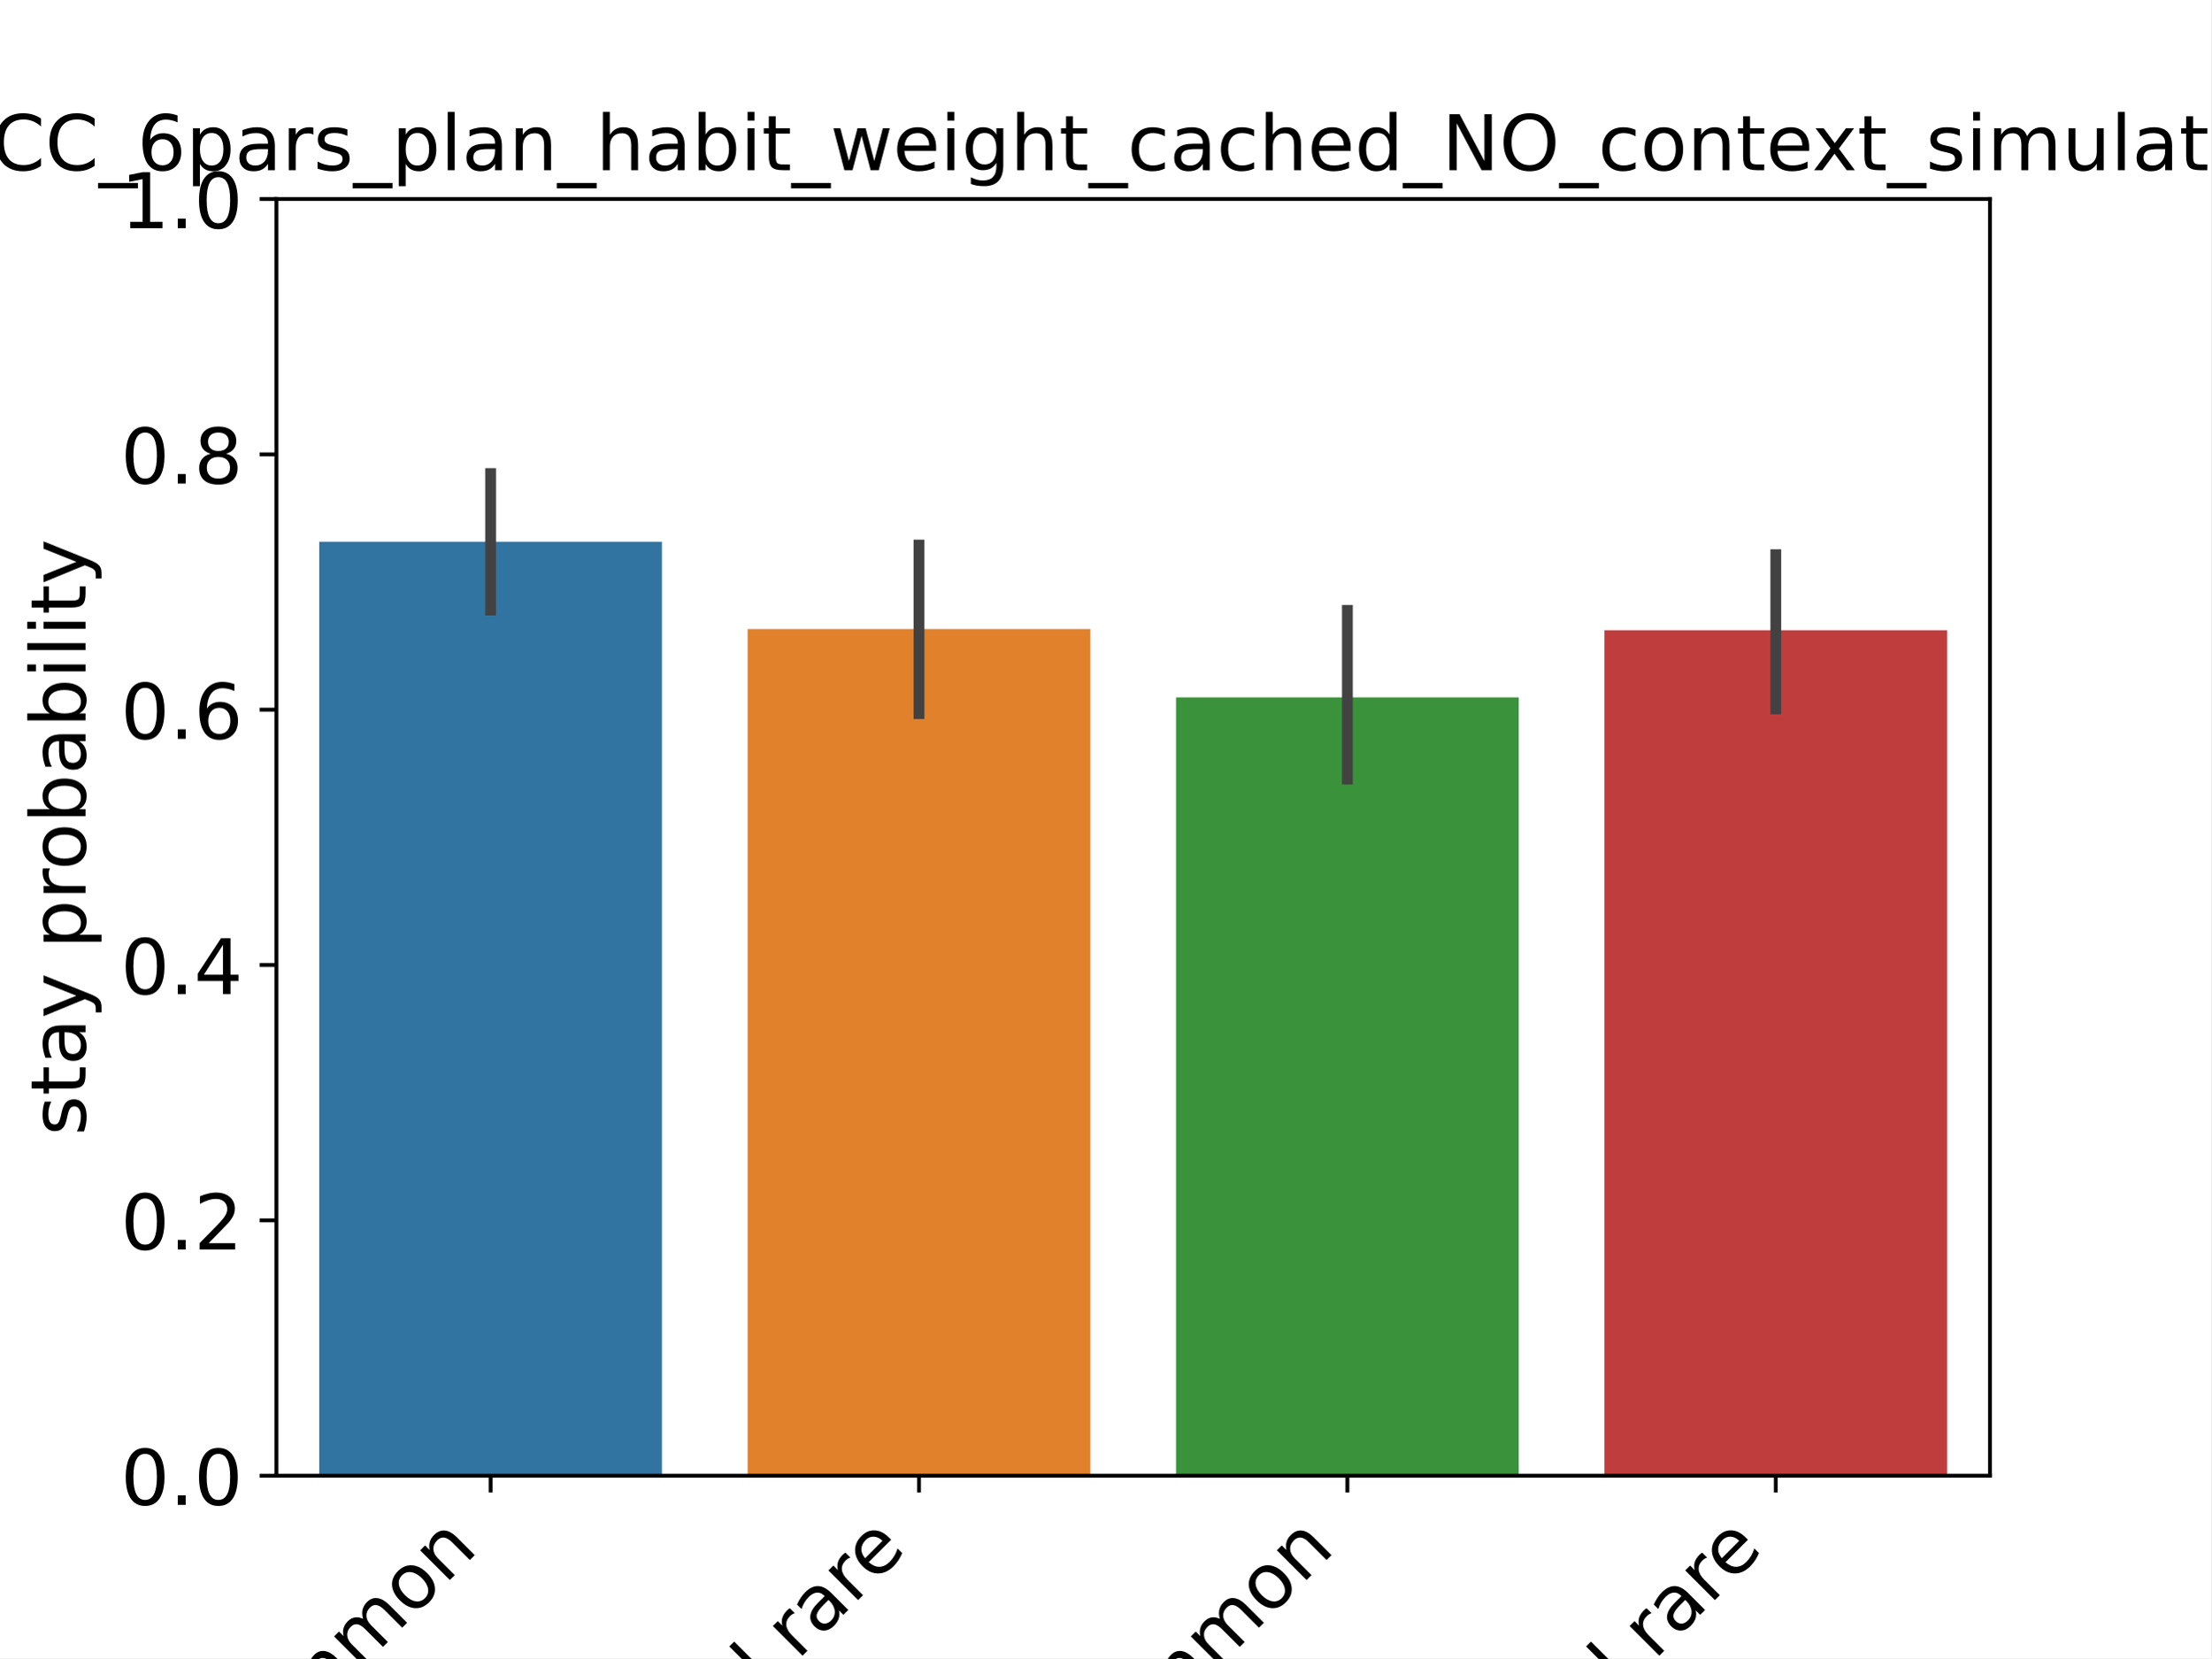
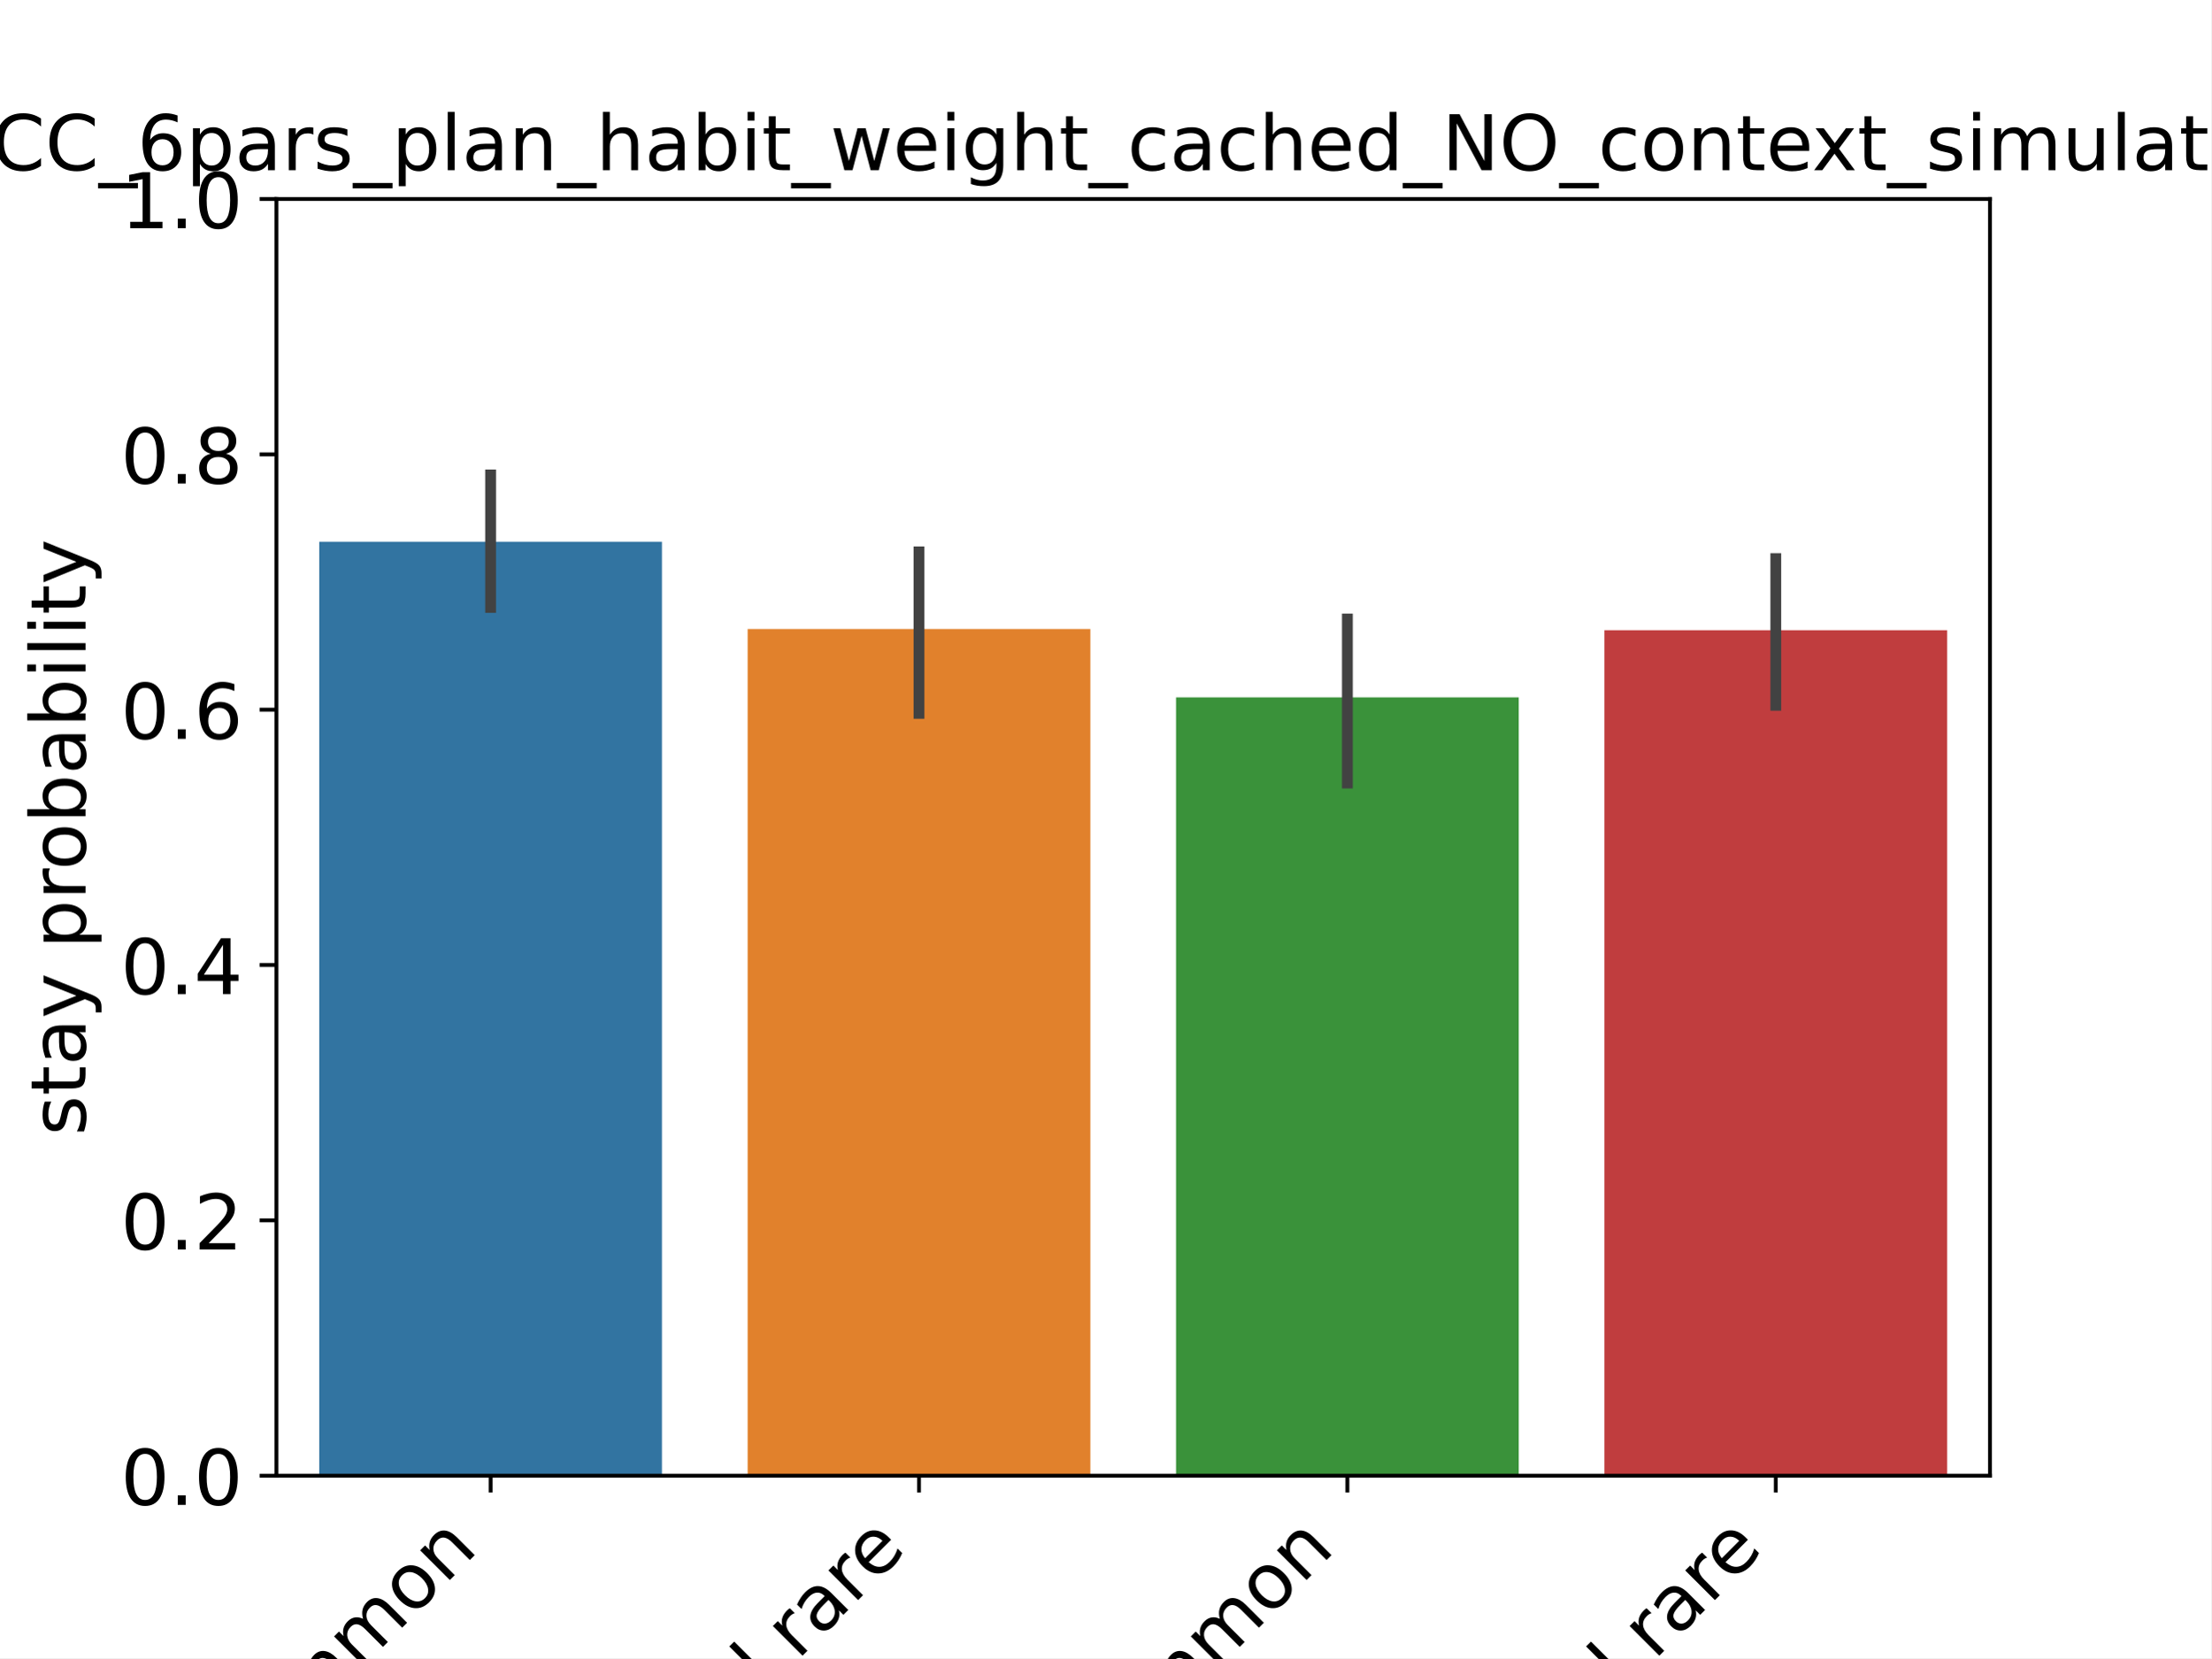
<svg xmlns="http://www.w3.org/2000/svg" xmlns:xlink="http://www.w3.org/1999/xlink" width="460.8pt" height="345.6pt" viewBox="0 0 460.8 345.6" version="1.1">
  <defs>
    <style type="text/css">*{stroke-linejoin: round; stroke-linecap: butt}</style>
  </defs>
  <g id="figure_1">
    <g id="patch_1">
      <path d="M 0 345.6  L 460.8 345.6  L 460.8 0  L 0 0  z " style="fill: #ffffff" />
    </g>
    <g id="axes_1">
      <g id="patch_2">
        <path d="M 57.6 307.584  L 414.72 307.584  L 414.72 41.472  L 57.6 41.472  z " style="fill: #ffffff" />
      </g>
      <g id="patch_3">
-         <path d="M 66.528 307.584  L 137.952 307.584  L 137.952 112.911  L 66.528 112.911  z " clip-path="url(#p313c101ab5)" style="fill: #3274a1" />
+         <path d="M 66.528 307.584  L 137.952 307.584  L 137.952 112.911  L 66.528 112.911  z " clip-path="url(#p0ef1c9974c)" style="fill: #3274a1" />
      </g>
      <g id="patch_4">
-         <path d="M 155.808 307.584  L 227.232 307.584  L 227.232 131.114  L 155.808 131.114  z " clip-path="url(#p313c101ab5)" style="fill: #e1812c" />
+         <path d="M 155.808 307.584  L 227.232 307.584  L 227.232 131.114  L 155.808 131.114  z " clip-path="url(#p0ef1c9974c)" style="fill: #e1812c" />
      </g>
      <g id="patch_5">
-         <path d="M 245.088 307.584  L 316.512 307.584  L 316.512 145.354  L 245.088 145.354  z " clip-path="url(#p313c101ab5)" style="fill: #3a923a" />
+         <path d="M 245.088 307.584  L 316.512 307.584  L 316.512 145.354  L 245.088 145.354  z " clip-path="url(#p0ef1c9974c)" style="fill: #3a923a" />
      </g>
      <g id="patch_6">
-         <path d="M 334.368 307.584  L 405.792 307.584  L 405.792 131.357  L 334.368 131.357  z " clip-path="url(#p313c101ab5)" style="fill: #c03d3e" />
+         <path d="M 334.368 307.584  L 405.792 307.584  L 405.792 131.357  L 334.368 131.357  z " clip-path="url(#p0ef1c9974c)" style="fill: #c03d3e" />
      </g>
      <g id="matplotlib.axis_1">
        <g id="xtick_1">
          <g id="line2d_1">
            <defs>
-               <path id="md6e9fe6b2f" d="M 0 0  L 0 3.5  " style="stroke: #000000; stroke-width: 0.8" />
+               <path id="m8df941051d" d="M 0 0  L 0 3.5  " style="stroke: #000000; stroke-width: 0.8" />
            </defs>
            <g>
-               <use xlink:href="#md6e9fe6b2f" x="102.24" y="307.584" style="stroke: #000000; stroke-width: 0.8" />
+               <use xlink:href="#m8df941051d" x="102.24" y="307.584" style="stroke: #000000; stroke-width: 0.8" />
            </g>
          </g>
          <g id="text_1">
            <g transform="translate(-6.307962 429.3757) rotate(-45) scale(0.16 -0.16)">
              <defs>
                <path id="DejaVuSans-72" d="M 2631 2963  Q 2534 3019 2420 3045  Q 2306 3072 2169 3072  Q 1681 3072 1420 2755  Q 1159 2438 1159 1844  L 1159 0  L 581 0  L 581 3500  L 1159 3500  L 1159 2956  Q 1341 3275 1631 3429  Q 1922 3584 2338 3584  Q 2397 3584 2469 3576  Q 2541 3569 2628 3553  L 2631 2963  z " transform="scale(0.015625)" />
                <path id="DejaVuSans-65" d="M 3597 1894  L 3597 1613  L 953 1613  Q 991 1019 1311 708  Q 1631 397 2203 397  Q 2534 397 2845 478  Q 3156 559 3463 722  L 3463 178  Q 3153 47 2828 -22  Q 2503 -91 2169 -91  Q 1331 -91 842 396  Q 353 884 353 1716  Q 353 2575 817 3079  Q 1281 3584 2069 3584  Q 2775 3584 3186 3129  Q 3597 2675 3597 1894  z M 3022 2063  Q 3016 2534 2758 2815  Q 2500 3097 2075 3097  Q 1594 3097 1305 2825  Q 1016 2553 972 2059  L 3022 2063  z " transform="scale(0.015625)" />
                <path id="DejaVuSans-77" d="M 269 3500  L 844 3500  L 1563 769  L 2278 3500  L 2956 3500  L 3675 769  L 4391 3500  L 4966 3500  L 4050 0  L 3372 0  L 2619 2869  L 1863 0  L 1184 0  L 269 3500  z " transform="scale(0.015625)" />
                <path id="DejaVuSans-61" d="M 2194 1759  Q 1497 1759 1228 1600  Q 959 1441 959 1056  Q 959 750 1161 570  Q 1363 391 1709 391  Q 2188 391 2477 730  Q 2766 1069 2766 1631  L 2766 1759  L 2194 1759  z M 3341 1997  L 3341 0  L 2766 0  L 2766 531  Q 2569 213 2275 61  Q 1981 -91 1556 -91  Q 1019 -91 701 211  Q 384 513 384 1019  Q 384 1609 779 1909  Q 1175 2209 1959 2209  L 2766 2209  L 2766 2266  Q 2766 2663 2505 2880  Q 2244 3097 1772 3097  Q 1472 3097 1187 3025  Q 903 2953 641 2809  L 641 3341  Q 956 3463 1253 3523  Q 1550 3584 1831 3584  Q 2591 3584 2966 3190  Q 3341 2797 3341 1997  z " transform="scale(0.015625)" />
                <path id="DejaVuSans-64" d="M 2906 2969  L 2906 4863  L 3481 4863  L 3481 0  L 2906 0  L 2906 525  Q 2725 213 2448 61  Q 2172 -91 1784 -91  Q 1150 -91 751 415  Q 353 922 353 1747  Q 353 2572 751 3078  Q 1150 3584 1784 3584  Q 2172 3584 2448 3432  Q 2725 3281 2906 2969  z M 947 1747  Q 947 1113 1208 752  Q 1469 391 1925 391  Q 2381 391 2643 752  Q 2906 1113 2906 1747  Q 2906 2381 2643 2742  Q 2381 3103 1925 3103  Q 1469 3103 1208 2742  Q 947 2381 947 1747  z " transform="scale(0.015625)" />
                <path id="DejaVuSans-20" transform="scale(0.015625)" />
                <path id="DejaVuSans-63" d="M 3122 3366  L 3122 2828  Q 2878 2963 2633 3030  Q 2388 3097 2138 3097  Q 1578 3097 1268 2742  Q 959 2388 959 1747  Q 959 1106 1268 751  Q 1578 397 2138 397  Q 2388 397 2633 464  Q 2878 531 3122 666  L 3122 134  Q 2881 22 2623 -34  Q 2366 -91 2075 -91  Q 1284 -91 818 406  Q 353 903 353 1747  Q 353 2603 823 3093  Q 1294 3584 2113 3584  Q 2378 3584 2631 3529  Q 2884 3475 3122 3366  z " transform="scale(0.015625)" />
                <path id="DejaVuSans-6f" d="M 1959 3097  Q 1497 3097 1228 2736  Q 959 2375 959 1747  Q 959 1119 1226 758  Q 1494 397 1959 397  Q 2419 397 2687 759  Q 2956 1122 2956 1747  Q 2956 2369 2687 2733  Q 2419 3097 1959 3097  z M 1959 3584  Q 2709 3584 3137 3096  Q 3566 2609 3566 1747  Q 3566 888 3137 398  Q 2709 -91 1959 -91  Q 1206 -91 779 398  Q 353 888 353 1747  Q 353 2609 779 3096  Q 1206 3584 1959 3584  z " transform="scale(0.015625)" />
                <path id="DejaVuSans-6d" d="M 3328 2828  Q 3544 3216 3844 3400  Q 4144 3584 4550 3584  Q 5097 3584 5394 3201  Q 5691 2819 5691 2113  L 5691 0  L 5113 0  L 5113 2094  Q 5113 2597 4934 2840  Q 4756 3084 4391 3084  Q 3944 3084 3684 2787  Q 3425 2491 3425 1978  L 3425 0  L 2847 0  L 2847 2094  Q 2847 2600 2669 2842  Q 2491 3084 2119 3084  Q 1678 3084 1418 2786  Q 1159 2488 1159 1978  L 1159 0  L 581 0  L 581 3500  L 1159 3500  L 1159 2956  Q 1356 3278 1631 3431  Q 1906 3584 2284 3584  Q 2666 3584 2933 3390  Q 3200 3197 3328 2828  z " transform="scale(0.015625)" />
                <path id="DejaVuSans-6e" d="M 3513 2113  L 3513 0  L 2938 0  L 2938 2094  Q 2938 2591 2744 2837  Q 2550 3084 2163 3084  Q 1697 3084 1428 2787  Q 1159 2491 1159 1978  L 1159 0  L 581 0  L 581 3500  L 1159 3500  L 1159 2956  Q 1366 3272 1645 3428  Q 1925 3584 2291 3584  Q 2894 3584 3203 3211  Q 3513 2838 3513 2113  z " transform="scale(0.015625)" />
              </defs>
              <use xlink:href="#DejaVuSans-72" />
              <use xlink:href="#DejaVuSans-65" transform="translate(38.86328 0)" />
              <use xlink:href="#DejaVuSans-77" transform="translate(100.3867 0)" />
              <use xlink:href="#DejaVuSans-61" transform="translate(182.1738 0)" />
              <use xlink:href="#DejaVuSans-72" transform="translate(243.4531 0)" />
              <use xlink:href="#DejaVuSans-64" transform="translate(282.8164 0)" />
              <use xlink:href="#DejaVuSans-65" transform="translate(346.293 0)" />
              <use xlink:href="#DejaVuSans-64" transform="translate(407.8164 0)" />
              <use xlink:href="#DejaVuSans-20" transform="translate(471.293 0)" />
              <use xlink:href="#DejaVuSans-63" transform="translate(503.0801 0)" />
              <use xlink:href="#DejaVuSans-6f" transform="translate(558.0605 0)" />
              <use xlink:href="#DejaVuSans-6d" transform="translate(619.2422 0)" />
              <use xlink:href="#DejaVuSans-6d" transform="translate(716.6543 0)" />
              <use xlink:href="#DejaVuSans-6f" transform="translate(814.0664 0)" />
              <use xlink:href="#DejaVuSans-6e" transform="translate(875.248 0)" />
            </g>
          </g>
        </g>
        <g id="xtick_2">
          <g id="line2d_2">
            <g>
-               <use xlink:href="#md6e9fe6b2f" x="191.52" y="307.584" style="stroke: #000000; stroke-width: 0.8" />
+               <use xlink:href="#m8df941051d" x="191.52" y="307.584" style="stroke: #000000; stroke-width: 0.8" />
            </g>
          </g>
          <g id="text_2">
            <g transform="translate(109.3065 403.0413) rotate(-45) scale(0.16 -0.16)">
              <use xlink:href="#DejaVuSans-72" />
              <use xlink:href="#DejaVuSans-65" transform="translate(38.86328 0)" />
              <use xlink:href="#DejaVuSans-77" transform="translate(100.3867 0)" />
              <use xlink:href="#DejaVuSans-61" transform="translate(182.1738 0)" />
              <use xlink:href="#DejaVuSans-72" transform="translate(243.4531 0)" />
              <use xlink:href="#DejaVuSans-64" transform="translate(282.8164 0)" />
              <use xlink:href="#DejaVuSans-65" transform="translate(346.293 0)" />
              <use xlink:href="#DejaVuSans-64" transform="translate(407.8164 0)" />
              <use xlink:href="#DejaVuSans-20" transform="translate(471.293 0)" />
              <use xlink:href="#DejaVuSans-72" transform="translate(503.0801 0)" />
              <use xlink:href="#DejaVuSans-61" transform="translate(544.1934 0)" />
              <use xlink:href="#DejaVuSans-72" transform="translate(605.4727 0)" />
              <use xlink:href="#DejaVuSans-65" transform="translate(644.3359 0)" />
            </g>
          </g>
        </g>
        <g id="xtick_3">
          <g id="line2d_3">
            <g>
-               <use xlink:href="#md6e9fe6b2f" x="280.8" y="307.584" style="stroke: #000000; stroke-width: 0.8" />
+               <use xlink:href="#m8df941051d" x="280.8" y="307.584" style="stroke: #000000; stroke-width: 0.8" />
            </g>
          </g>
          <g id="text_3">
            <g transform="translate(157.9119 443.7158) rotate(-45) scale(0.16 -0.16)">
              <defs>
                <path id="DejaVuSans-75" d="M 544 1381  L 544 3500  L 1119 3500  L 1119 1403  Q 1119 906 1312 657  Q 1506 409 1894 409  Q 2359 409 2629 706  Q 2900 1003 2900 1516  L 2900 3500  L 3475 3500  L 3475 0  L 2900 0  L 2900 538  Q 2691 219 2414 64  Q 2138 -91 1772 -91  Q 1169 -91 856 284  Q 544 659 544 1381  z M 1991 3584  L 1991 3584  z " transform="scale(0.015625)" />
              </defs>
              <use xlink:href="#DejaVuSans-75" />
              <use xlink:href="#DejaVuSans-6e" transform="translate(63.37891 0)" />
              <use xlink:href="#DejaVuSans-72" transform="translate(126.7578 0)" />
              <use xlink:href="#DejaVuSans-65" transform="translate(165.6211 0)" />
              <use xlink:href="#DejaVuSans-77" transform="translate(227.1445 0)" />
              <use xlink:href="#DejaVuSans-61" transform="translate(308.9316 0)" />
              <use xlink:href="#DejaVuSans-72" transform="translate(370.2109 0)" />
              <use xlink:href="#DejaVuSans-64" transform="translate(409.5742 0)" />
              <use xlink:href="#DejaVuSans-65" transform="translate(473.0508 0)" />
              <use xlink:href="#DejaVuSans-64" transform="translate(534.5742 0)" />
              <use xlink:href="#DejaVuSans-20" transform="translate(598.0508 0)" />
              <use xlink:href="#DejaVuSans-63" transform="translate(629.8379 0)" />
              <use xlink:href="#DejaVuSans-6f" transform="translate(684.8184 0)" />
              <use xlink:href="#DejaVuSans-6d" transform="translate(746 0)" />
              <use xlink:href="#DejaVuSans-6d" transform="translate(843.4121 0)" />
              <use xlink:href="#DejaVuSans-6f" transform="translate(940.8242 0)" />
              <use xlink:href="#DejaVuSans-6e" transform="translate(1002.006 0)" />
            </g>
          </g>
        </g>
        <g id="xtick_4">
          <g id="line2d_4">
            <g>
-               <use xlink:href="#md6e9fe6b2f" x="370.08" y="307.584" style="stroke: #000000; stroke-width: 0.8" />
+               <use xlink:href="#m8df941051d" x="370.08" y="307.584" style="stroke: #000000; stroke-width: 0.8" />
            </g>
          </g>
          <g id="text_4">
            <g transform="translate(273.5263 417.3814) rotate(-45) scale(0.16 -0.16)">
              <use xlink:href="#DejaVuSans-75" />
              <use xlink:href="#DejaVuSans-6e" transform="translate(63.37891 0)" />
              <use xlink:href="#DejaVuSans-72" transform="translate(126.7578 0)" />
              <use xlink:href="#DejaVuSans-65" transform="translate(165.6211 0)" />
              <use xlink:href="#DejaVuSans-77" transform="translate(227.1445 0)" />
              <use xlink:href="#DejaVuSans-61" transform="translate(308.9316 0)" />
              <use xlink:href="#DejaVuSans-72" transform="translate(370.2109 0)" />
              <use xlink:href="#DejaVuSans-64" transform="translate(409.5742 0)" />
              <use xlink:href="#DejaVuSans-65" transform="translate(473.0508 0)" />
              <use xlink:href="#DejaVuSans-64" transform="translate(534.5742 0)" />
              <use xlink:href="#DejaVuSans-20" transform="translate(598.0508 0)" />
              <use xlink:href="#DejaVuSans-72" transform="translate(629.8379 0)" />
              <use xlink:href="#DejaVuSans-61" transform="translate(670.9512 0)" />
              <use xlink:href="#DejaVuSans-72" transform="translate(732.2305 0)" />
              <use xlink:href="#DejaVuSans-65" transform="translate(771.0938 0)" />
            </g>
          </g>
        </g>
      </g>
      <g id="matplotlib.axis_2">
        <g id="ytick_1">
          <g id="line2d_5">
            <defs>
-               <path id="m460268392b" d="M 0 0  L -3.5 0  " style="stroke: #000000; stroke-width: 0.8" />
+               <path id="mb7763553e9" d="M 0 0  L -3.5 0  " style="stroke: #000000; stroke-width: 0.8" />
            </defs>
            <g>
-               <use xlink:href="#m460268392b" x="57.6" y="307.584" style="stroke: #000000; stroke-width: 0.8" />
+               <use xlink:href="#mb7763553e9" x="57.6" y="307.584" style="stroke: #000000; stroke-width: 0.8" />
            </g>
          </g>
          <g id="text_5">
            <g transform="translate(25.155 313.6628) scale(0.16 -0.16)">
              <defs>
                <path id="DejaVuSans-30" d="M 2034 4250  Q 1547 4250 1301 3770  Q 1056 3291 1056 2328  Q 1056 1369 1301 889  Q 1547 409 2034 409  Q 2525 409 2770 889  Q 3016 1369 3016 2328  Q 3016 3291 2770 3770  Q 2525 4250 2034 4250  z M 2034 4750  Q 2819 4750 3233 4129  Q 3647 3509 3647 2328  Q 3647 1150 3233 529  Q 2819 -91 2034 -91  Q 1250 -91 836 529  Q 422 1150 422 2328  Q 422 3509 836 4129  Q 1250 4750 2034 4750  z " transform="scale(0.015625)" />
                <path id="DejaVuSans-2e" d="M 684 794  L 1344 794  L 1344 0  L 684 0  L 684 794  z " transform="scale(0.015625)" />
              </defs>
              <use xlink:href="#DejaVuSans-30" />
              <use xlink:href="#DejaVuSans-2e" transform="translate(63.62305 0)" />
              <use xlink:href="#DejaVuSans-30" transform="translate(95.41016 0)" />
            </g>
          </g>
        </g>
        <g id="ytick_2">
          <g id="line2d_6">
            <g>
-               <use xlink:href="#m460268392b" x="57.6" y="254.362" style="stroke: #000000; stroke-width: 0.8" />
+               <use xlink:href="#mb7763553e9" x="57.6" y="254.362" style="stroke: #000000; stroke-width: 0.8" />
            </g>
          </g>
          <g id="text_6">
            <g transform="translate(25.155 260.4403) scale(0.16 -0.16)">
              <defs>
                <path id="DejaVuSans-32" d="M 1228 531  L 3431 531  L 3431 0  L 469 0  L 469 531  Q 828 903 1448 1529  Q 2069 2156 2228 2338  Q 2531 2678 2651 2914  Q 2772 3150 2772 3378  Q 2772 3750 2511 3984  Q 2250 4219 1831 4219  Q 1534 4219 1204 4116  Q 875 4013 500 3803  L 500 4441  Q 881 4594 1212 4672  Q 1544 4750 1819 4750  Q 2544 4750 2975 4387  Q 3406 4025 3406 3419  Q 3406 3131 3298 2873  Q 3191 2616 2906 2266  Q 2828 2175 2409 1742  Q 1991 1309 1228 531  z " transform="scale(0.015625)" />
              </defs>
              <use xlink:href="#DejaVuSans-30" />
              <use xlink:href="#DejaVuSans-2e" transform="translate(63.62305 0)" />
              <use xlink:href="#DejaVuSans-32" transform="translate(95.41016 0)" />
            </g>
          </g>
        </g>
        <g id="ytick_3">
          <g id="line2d_7">
            <g>
-               <use xlink:href="#m460268392b" x="57.6" y="201.139" style="stroke: #000000; stroke-width: 0.8" />
+               <use xlink:href="#mb7763553e9" x="57.6" y="201.139" style="stroke: #000000; stroke-width: 0.8" />
            </g>
          </g>
          <g id="text_7">
            <g transform="translate(25.155 207.2179) scale(0.16 -0.16)">
              <defs>
                <path id="DejaVuSans-34" d="M 2419 4116  L 825 1625  L 2419 1625  L 2419 4116  z M 2253 4666  L 3047 4666  L 3047 1625  L 3713 1625  L 3713 1100  L 3047 1100  L 3047 0  L 2419 0  L 2419 1100  L 313 1100  L 313 1709  L 2253 4666  z " transform="scale(0.015625)" />
              </defs>
              <use xlink:href="#DejaVuSans-30" />
              <use xlink:href="#DejaVuSans-2e" transform="translate(63.62305 0)" />
              <use xlink:href="#DejaVuSans-34" transform="translate(95.41016 0)" />
            </g>
          </g>
        </g>
        <g id="ytick_4">
          <g id="line2d_8">
            <g>
-               <use xlink:href="#m460268392b" x="57.6" y="147.917" style="stroke: #000000; stroke-width: 0.8" />
+               <use xlink:href="#mb7763553e9" x="57.6" y="147.917" style="stroke: #000000; stroke-width: 0.8" />
            </g>
          </g>
          <g id="text_8">
            <g transform="translate(25.155 153.9955) scale(0.16 -0.16)">
              <defs>
                <path id="DejaVuSans-36" d="M 2113 2584  Q 1688 2584 1439 2293  Q 1191 2003 1191 1497  Q 1191 994 1439 701  Q 1688 409 2113 409  Q 2538 409 2786 701  Q 3034 994 3034 1497  Q 3034 2003 2786 2293  Q 2538 2584 2113 2584  z M 3366 4563  L 3366 3988  Q 3128 4100 2886 4159  Q 2644 4219 2406 4219  Q 1781 4219 1451 3797  Q 1122 3375 1075 2522  Q 1259 2794 1537 2939  Q 1816 3084 2150 3084  Q 2853 3084 3261 2657  Q 3669 2231 3669 1497  Q 3669 778 3244 343  Q 2819 -91 2113 -91  Q 1303 -91 875 529  Q 447 1150 447 2328  Q 447 3434 972 4092  Q 1497 4750 2381 4750  Q 2619 4750 2861 4703  Q 3103 4656 3366 4563  z " transform="scale(0.015625)" />
              </defs>
              <use xlink:href="#DejaVuSans-30" />
              <use xlink:href="#DejaVuSans-2e" transform="translate(63.62305 0)" />
              <use xlink:href="#DejaVuSans-36" transform="translate(95.41016 0)" />
            </g>
          </g>
        </g>
        <g id="ytick_5">
          <g id="line2d_9">
            <g>
-               <use xlink:href="#m460268392b" x="57.6" y="94.694" style="stroke: #000000; stroke-width: 0.8" />
+               <use xlink:href="#mb7763553e9" x="57.6" y="94.694" style="stroke: #000000; stroke-width: 0.8" />
            </g>
          </g>
          <g id="text_9">
            <g transform="translate(25.155 100.7731) scale(0.16 -0.16)">
              <defs>
                <path id="DejaVuSans-38" d="M 2034 2216  Q 1584 2216 1326 1975  Q 1069 1734 1069 1313  Q 1069 891 1326 650  Q 1584 409 2034 409  Q 2484 409 2743 651  Q 3003 894 3003 1313  Q 3003 1734 2745 1975  Q 2488 2216 2034 2216  z M 1403 2484  Q 997 2584 770 2862  Q 544 3141 544 3541  Q 544 4100 942 4425  Q 1341 4750 2034 4750  Q 2731 4750 3128 4425  Q 3525 4100 3525 3541  Q 3525 3141 3298 2862  Q 3072 2584 2669 2484  Q 3125 2378 3379 2068  Q 3634 1759 3634 1313  Q 3634 634 3220 271  Q 2806 -91 2034 -91  Q 1263 -91 848 271  Q 434 634 434 1313  Q 434 1759 690 2068  Q 947 2378 1403 2484  z M 1172 3481  Q 1172 3119 1398 2916  Q 1625 2713 2034 2713  Q 2441 2713 2670 2916  Q 2900 3119 2900 3481  Q 2900 3844 2670 4047  Q 2441 4250 2034 4250  Q 1625 4250 1398 4047  Q 1172 3844 1172 3481  z " transform="scale(0.015625)" />
              </defs>
              <use xlink:href="#DejaVuSans-30" />
              <use xlink:href="#DejaVuSans-2e" transform="translate(63.62305 0)" />
              <use xlink:href="#DejaVuSans-38" transform="translate(95.41016 0)" />
            </g>
          </g>
        </g>
        <g id="ytick_6">
          <g id="line2d_10">
            <g>
-               <use xlink:href="#m460268392b" x="57.6" y="41.472" style="stroke: #000000; stroke-width: 0.8" />
+               <use xlink:href="#mb7763553e9" x="57.6" y="41.472" style="stroke: #000000; stroke-width: 0.8" />
            </g>
          </g>
          <g id="text_10">
            <g transform="translate(25.155 47.55075) scale(0.16 -0.16)">
              <defs>
                <path id="DejaVuSans-31" d="M 794 531  L 1825 531  L 1825 4091  L 703 3866  L 703 4441  L 1819 4666  L 2450 4666  L 2450 531  L 3481 531  L 3481 0  L 794 0  L 794 531  z " transform="scale(0.015625)" />
              </defs>
              <use xlink:href="#DejaVuSans-31" />
              <use xlink:href="#DejaVuSans-2e" transform="translate(63.62305 0)" />
              <use xlink:href="#DejaVuSans-30" transform="translate(95.41016 0)" />
            </g>
          </g>
        </g>
        <g id="text_11">
          <g transform="translate(17.8275 236.693) rotate(-90) scale(0.16 -0.16)">
            <defs>
              <path id="DejaVuSans-73" d="M 2834 3397  L 2834 2853  Q 2591 2978 2328 3040  Q 2066 3103 1784 3103  Q 1356 3103 1142 2972  Q 928 2841 928 2578  Q 928 2378 1081 2264  Q 1234 2150 1697 2047  L 1894 2003  Q 2506 1872 2764 1633  Q 3022 1394 3022 966  Q 3022 478 2636 193  Q 2250 -91 1575 -91  Q 1294 -91 989 -36  Q 684 19 347 128  L 347 722  Q 666 556 975 473  Q 1284 391 1588 391  Q 1994 391 2212 530  Q 2431 669 2431 922  Q 2431 1156 2273 1281  Q 2116 1406 1581 1522  L 1381 1569  Q 847 1681 609 1914  Q 372 2147 372 2553  Q 372 3047 722 3315  Q 1072 3584 1716 3584  Q 2034 3584 2315 3537  Q 2597 3491 2834 3397  z " transform="scale(0.015625)" />
              <path id="DejaVuSans-74" d="M 1172 4494  L 1172 3500  L 2356 3500  L 2356 3053  L 1172 3053  L 1172 1153  Q 1172 725 1289 603  Q 1406 481 1766 481  L 2356 481  L 2356 0  L 1766 0  Q 1100 0 847 248  Q 594 497 594 1153  L 594 3053  L 172 3053  L 172 3500  L 594 3500  L 594 4494  L 1172 4494  z " transform="scale(0.015625)" />
              <path id="DejaVuSans-79" d="M 2059 -325  Q 1816 -950 1584 -1140  Q 1353 -1331 966 -1331  L 506 -1331  L 506 -850  L 844 -850  Q 1081 -850 1212 -737  Q 1344 -625 1503 -206  L 1606 56  L 191 3500  L 800 3500  L 1894 763  L 2988 3500  L 3597 3500  L 2059 -325  z " transform="scale(0.015625)" />
              <path id="DejaVuSans-70" d="M 1159 525  L 1159 -1331  L 581 -1331  L 581 3500  L 1159 3500  L 1159 2969  Q 1341 3281 1617 3432  Q 1894 3584 2278 3584  Q 2916 3584 3314 3078  Q 3713 2572 3713 1747  Q 3713 922 3314 415  Q 2916 -91 2278 -91  Q 1894 -91 1617 61  Q 1341 213 1159 525  z M 3116 1747  Q 3116 2381 2855 2742  Q 2594 3103 2138 3103  Q 1681 3103 1420 2742  Q 1159 2381 1159 1747  Q 1159 1113 1420 752  Q 1681 391 2138 391  Q 2594 391 2855 752  Q 3116 1113 3116 1747  z " transform="scale(0.015625)" />
              <path id="DejaVuSans-62" d="M 3116 1747  Q 3116 2381 2855 2742  Q 2594 3103 2138 3103  Q 1681 3103 1420 2742  Q 1159 2381 1159 1747  Q 1159 1113 1420 752  Q 1681 391 2138 391  Q 2594 391 2855 752  Q 3116 1113 3116 1747  z M 1159 2969  Q 1341 3281 1617 3432  Q 1894 3584 2278 3584  Q 2916 3584 3314 3078  Q 3713 2572 3713 1747  Q 3713 922 3314 415  Q 2916 -91 2278 -91  Q 1894 -91 1617 61  Q 1341 213 1159 525  L 1159 0  L 581 0  L 581 4863  L 1159 4863  L 1159 2969  z " transform="scale(0.015625)" />
              <path id="DejaVuSans-69" d="M 603 3500  L 1178 3500  L 1178 0  L 603 0  L 603 3500  z M 603 4863  L 1178 4863  L 1178 4134  L 603 4134  L 603 4863  z " transform="scale(0.015625)" />
              <path id="DejaVuSans-6c" d="M 603 4863  L 1178 4863  L 1178 0  L 603 0  L 603 4863  z " transform="scale(0.015625)" />
            </defs>
            <use xlink:href="#DejaVuSans-73" />
            <use xlink:href="#DejaVuSans-74" transform="translate(52.09961 0)" />
            <use xlink:href="#DejaVuSans-61" transform="translate(91.30859 0)" />
            <use xlink:href="#DejaVuSans-79" transform="translate(152.5879 0)" />
            <use xlink:href="#DejaVuSans-20" transform="translate(211.7676 0)" />
            <use xlink:href="#DejaVuSans-70" transform="translate(243.5547 0)" />
            <use xlink:href="#DejaVuSans-72" transform="translate(307.0312 0)" />
            <use xlink:href="#DejaVuSans-6f" transform="translate(345.8945 0)" />
            <use xlink:href="#DejaVuSans-62" transform="translate(407.0762 0)" />
            <use xlink:href="#DejaVuSans-61" transform="translate(470.5527 0)" />
            <use xlink:href="#DejaVuSans-62" transform="translate(531.832 0)" />
            <use xlink:href="#DejaVuSans-69" transform="translate(595.3086 0)" />
            <use xlink:href="#DejaVuSans-6c" transform="translate(623.0918 0)" />
            <use xlink:href="#DejaVuSans-69" transform="translate(650.875 0)" />
            <use xlink:href="#DejaVuSans-74" transform="translate(678.6582 0)" />
            <use xlink:href="#DejaVuSans-79" transform="translate(717.8672 0)" />
          </g>
        </g>
      </g>
      <g id="line2d_11">
-         <path d="M 102.24 127.167  L 102.24 98.705  " clip-path="url(#p313c101ab5)" style="fill: none; stroke: #424242; stroke-width: 2.25; stroke-linecap: square" />
+         <path d="M 102.24 126.612  L 102.24 98.989  " clip-path="url(#p0ef1c9974c)" style="fill: none; stroke: #424242; stroke-width: 2.25; stroke-linecap: square" />
      </g>
      <g id="line2d_12">
-         <path d="M 191.52 148.745  L 191.52 113.612  " clip-path="url(#p313c101ab5)" style="fill: none; stroke: #424242; stroke-width: 2.25; stroke-linecap: square" />
+         <path d="M 191.52 148.696  L 191.52 115.019  " clip-path="url(#p0ef1c9974c)" style="fill: none; stroke: #424242; stroke-width: 2.25; stroke-linecap: square" />
      </g>
      <g id="line2d_13">
-         <path d="M 280.8 162.374  L 280.8 127.227  " clip-path="url(#p313c101ab5)" style="fill: none; stroke: #424242; stroke-width: 2.25; stroke-linecap: square" />
+         <path d="M 280.8 163.21  L 280.8 129.014  " clip-path="url(#p0ef1c9974c)" style="fill: none; stroke: #424242; stroke-width: 2.25; stroke-linecap: square" />
      </g>
      <g id="line2d_14">
-         <path d="M 370.08 147.76  L 370.08 115.612  " clip-path="url(#p313c101ab5)" style="fill: none; stroke: #424242; stroke-width: 2.25; stroke-linecap: square" />
+         <path d="M 370.08 147.001  L 370.08 116.424  " clip-path="url(#p0ef1c9974c)" style="fill: none; stroke: #424242; stroke-width: 2.25; stroke-linecap: square" />
      </g>
      <g id="patch_7">
        <path d="M 57.6 307.584  L 57.6 41.472  " style="fill: none; stroke: #000000; stroke-width: 0.8; stroke-linejoin: miter; stroke-linecap: square" />
      </g>
      <g id="patch_8">
        <path d="M 414.72 307.584  L 414.72 41.472  " style="fill: none; stroke: #000000; stroke-width: 0.8; stroke-linejoin: miter; stroke-linecap: square" />
      </g>
      <g id="patch_9">
        <path d="M 57.6 307.584  L 414.72 307.584  " style="fill: none; stroke: #000000; stroke-width: 0.8; stroke-linejoin: miter; stroke-linecap: square" />
      </g>
      <g id="patch_10">
        <path d="M 57.6 41.472  L 414.72 41.472  " style="fill: none; stroke: #000000; stroke-width: 0.8; stroke-linejoin: miter; stroke-linecap: square" />
      </g>
      <g id="text_12">
        <g transform="translate(-12.45375 35.472) scale(0.16 -0.16)">
          <defs>
            <path id="DejaVuSans-42" d="M 1259 2228  L 1259 519  L 2272 519  Q 2781 519 3026 730  Q 3272 941 3272 1375  Q 3272 1813 3026 2020  Q 2781 2228 2272 2228  L 1259 2228  z M 1259 4147  L 1259 2741  L 2194 2741  Q 2656 2741 2882 2914  Q 3109 3088 3109 3444  Q 3109 3797 2882 3972  Q 2656 4147 2194 4147  L 1259 4147  z M 628 4666  L 2241 4666  Q 2963 4666 3353 4366  Q 3744 4066 3744 3513  Q 3744 3084 3544 2831  Q 3344 2578 2956 2516  Q 3422 2416 3680 2098  Q 3938 1781 3938 1306  Q 3938 681 3513 340  Q 3088 0 2303 0  L 628 0  L 628 4666  z " transform="scale(0.015625)" />
            <path id="DejaVuSans-43" d="M 4122 4306  L 4122 3641  Q 3803 3938 3442 4084  Q 3081 4231 2675 4231  Q 1875 4231 1450 3742  Q 1025 3253 1025 2328  Q 1025 1406 1450 917  Q 1875 428 2675 428  Q 3081 428 3442 575  Q 3803 722 4122 1019  L 4122 359  Q 3791 134 3420 21  Q 3050 -91 2638 -91  Q 1578 -91 968 557  Q 359 1206 359 2328  Q 359 3453 968 4101  Q 1578 4750 2638 4750  Q 3056 4750 3426 4639  Q 3797 4528 4122 4306  z " transform="scale(0.015625)" />
            <path id="DejaVuSans-5f" d="M 3263 -1063  L 3263 -1509  L -63 -1509  L -63 -1063  L 3263 -1063  z " transform="scale(0.015625)" />
            <path id="DejaVuSans-68" d="M 3513 2113  L 3513 0  L 2938 0  L 2938 2094  Q 2938 2591 2744 2837  Q 2550 3084 2163 3084  Q 1697 3084 1428 2787  Q 1159 2491 1159 1978  L 1159 0  L 581 0  L 581 4863  L 1159 4863  L 1159 2956  Q 1366 3272 1645 3428  Q 1925 3584 2291 3584  Q 2894 3584 3203 3211  Q 3513 2838 3513 2113  z " transform="scale(0.015625)" />
            <path id="DejaVuSans-67" d="M 2906 1791  Q 2906 2416 2648 2759  Q 2391 3103 1925 3103  Q 1463 3103 1205 2759  Q 947 2416 947 1791  Q 947 1169 1205 825  Q 1463 481 1925 481  Q 2391 481 2648 825  Q 2906 1169 2906 1791  z M 3481 434  Q 3481 -459 3084 -895  Q 2688 -1331 1869 -1331  Q 1566 -1331 1297 -1286  Q 1028 -1241 775 -1147  L 775 -588  Q 1028 -725 1275 -790  Q 1522 -856 1778 -856  Q 2344 -856 2625 -561  Q 2906 -266 2906 331  L 2906 616  Q 2728 306 2450 153  Q 2172 0 1784 0  Q 1141 0 747 490  Q 353 981 353 1791  Q 353 2603 747 3093  Q 1141 3584 1784 3584  Q 2172 3584 2450 3431  Q 2728 3278 2906 2969  L 2906 3500  L 3481 3500  L 3481 434  z " transform="scale(0.015625)" />
            <path id="DejaVuSans-4e" d="M 628 4666  L 1478 4666  L 3547 763  L 3547 4666  L 4159 4666  L 4159 0  L 3309 0  L 1241 3903  L 1241 0  L 628 0  L 628 4666  z " transform="scale(0.015625)" />
            <path id="DejaVuSans-4f" d="M 2522 4238  Q 1834 4238 1429 3725  Q 1025 3213 1025 2328  Q 1025 1447 1429 934  Q 1834 422 2522 422  Q 3209 422 3611 934  Q 4013 1447 4013 2328  Q 4013 3213 3611 3725  Q 3209 4238 2522 4238  z M 2522 4750  Q 3503 4750 4090 4092  Q 4678 3434 4678 2328  Q 4678 1225 4090 567  Q 3503 -91 2522 -91  Q 1538 -91 948 565  Q 359 1222 359 2328  Q 359 3434 948 4092  Q 1538 4750 2522 4750  z " transform="scale(0.015625)" />
            <path id="DejaVuSans-78" d="M 3513 3500  L 2247 1797  L 3578 0  L 2900 0  L 1881 1375  L 863 0  L 184 0  L 1544 1831  L 300 3500  L 978 3500  L 1906 2253  L 2834 3500  L 3513 3500  z " transform="scale(0.015625)" />
          </defs>
          <use xlink:href="#DejaVuSans-42" />
          <use xlink:href="#DejaVuSans-43" transform="translate(66.85352 0)" />
          <use xlink:href="#DejaVuSans-43" transform="translate(136.6777 0)" />
          <use xlink:href="#DejaVuSans-5f" transform="translate(206.502 0)" />
          <use xlink:href="#DejaVuSans-36" transform="translate(256.502 0)" />
          <use xlink:href="#DejaVuSans-70" transform="translate(320.125 0)" />
          <use xlink:href="#DejaVuSans-61" transform="translate(383.6016 0)" />
          <use xlink:href="#DejaVuSans-72" transform="translate(444.8809 0)" />
          <use xlink:href="#DejaVuSans-73" transform="translate(485.9941 0)" />
          <use xlink:href="#DejaVuSans-5f" transform="translate(538.0938 0)" />
          <use xlink:href="#DejaVuSans-70" transform="translate(588.0938 0)" />
          <use xlink:href="#DejaVuSans-6c" transform="translate(651.5703 0)" />
          <use xlink:href="#DejaVuSans-61" transform="translate(679.3535 0)" />
          <use xlink:href="#DejaVuSans-6e" transform="translate(740.6328 0)" />
          <use xlink:href="#DejaVuSans-5f" transform="translate(804.0117 0)" />
          <use xlink:href="#DejaVuSans-68" transform="translate(854.0117 0)" />
          <use xlink:href="#DejaVuSans-61" transform="translate(917.3906 0)" />
          <use xlink:href="#DejaVuSans-62" transform="translate(978.6699 0)" />
          <use xlink:href="#DejaVuSans-69" transform="translate(1042.146 0)" />
          <use xlink:href="#DejaVuSans-74" transform="translate(1069.93 0)" />
          <use xlink:href="#DejaVuSans-5f" transform="translate(1109.139 0)" />
          <use xlink:href="#DejaVuSans-77" transform="translate(1159.139 0)" />
          <use xlink:href="#DejaVuSans-65" transform="translate(1240.926 0)" />
          <use xlink:href="#DejaVuSans-69" transform="translate(1302.449 0)" />
          <use xlink:href="#DejaVuSans-67" transform="translate(1330.232 0)" />
          <use xlink:href="#DejaVuSans-68" transform="translate(1393.709 0)" />
          <use xlink:href="#DejaVuSans-74" transform="translate(1457.088 0)" />
          <use xlink:href="#DejaVuSans-5f" transform="translate(1496.297 0)" />
          <use xlink:href="#DejaVuSans-63" transform="translate(1546.297 0)" />
          <use xlink:href="#DejaVuSans-61" transform="translate(1601.277 0)" />
          <use xlink:href="#DejaVuSans-63" transform="translate(1662.557 0)" />
          <use xlink:href="#DejaVuSans-68" transform="translate(1717.537 0)" />
          <use xlink:href="#DejaVuSans-65" transform="translate(1780.916 0)" />
          <use xlink:href="#DejaVuSans-64" transform="translate(1842.439 0)" />
          <use xlink:href="#DejaVuSans-5f" transform="translate(1905.916 0)" />
          <use xlink:href="#DejaVuSans-4e" transform="translate(1955.916 0)" />
          <use xlink:href="#DejaVuSans-4f" transform="translate(2030.721 0)" />
          <use xlink:href="#DejaVuSans-5f" transform="translate(2109.432 0)" />
          <use xlink:href="#DejaVuSans-63" transform="translate(2159.432 0)" />
          <use xlink:href="#DejaVuSans-6f" transform="translate(2214.412 0)" />
          <use xlink:href="#DejaVuSans-6e" transform="translate(2275.594 0)" />
          <use xlink:href="#DejaVuSans-74" transform="translate(2338.973 0)" />
          <use xlink:href="#DejaVuSans-65" transform="translate(2378.182 0)" />
          <use xlink:href="#DejaVuSans-78" transform="translate(2437.955 0)" />
          <use xlink:href="#DejaVuSans-74" transform="translate(2497.135 0)" />
          <use xlink:href="#DejaVuSans-5f" transform="translate(2536.344 0)" />
          <use xlink:href="#DejaVuSans-73" transform="translate(2586.344 0)" />
          <use xlink:href="#DejaVuSans-69" transform="translate(2638.443 0)" />
          <use xlink:href="#DejaVuSans-6d" transform="translate(2666.227 0)" />
          <use xlink:href="#DejaVuSans-75" transform="translate(2763.639 0)" />
          <use xlink:href="#DejaVuSans-6c" transform="translate(2827.018 0)" />
          <use xlink:href="#DejaVuSans-61" transform="translate(2854.801 0)" />
          <use xlink:href="#DejaVuSans-74" transform="translate(2916.08 0)" />
          <use xlink:href="#DejaVuSans-69" transform="translate(2955.289 0)" />
          <use xlink:href="#DejaVuSans-6f" transform="translate(2983.072 0)" />
          <use xlink:href="#DejaVuSans-6e" transform="translate(3044.254 0)" />
        </g>
      </g>
    </g>
  </g>
  <defs>
-     <clipPath id="p313c101ab5">
+     <clipPath id="p0ef1c9974c">
      <rect x="57.6" y="41.472" width="357.12" height="266.112" />
    </clipPath>
  </defs>
</svg>
